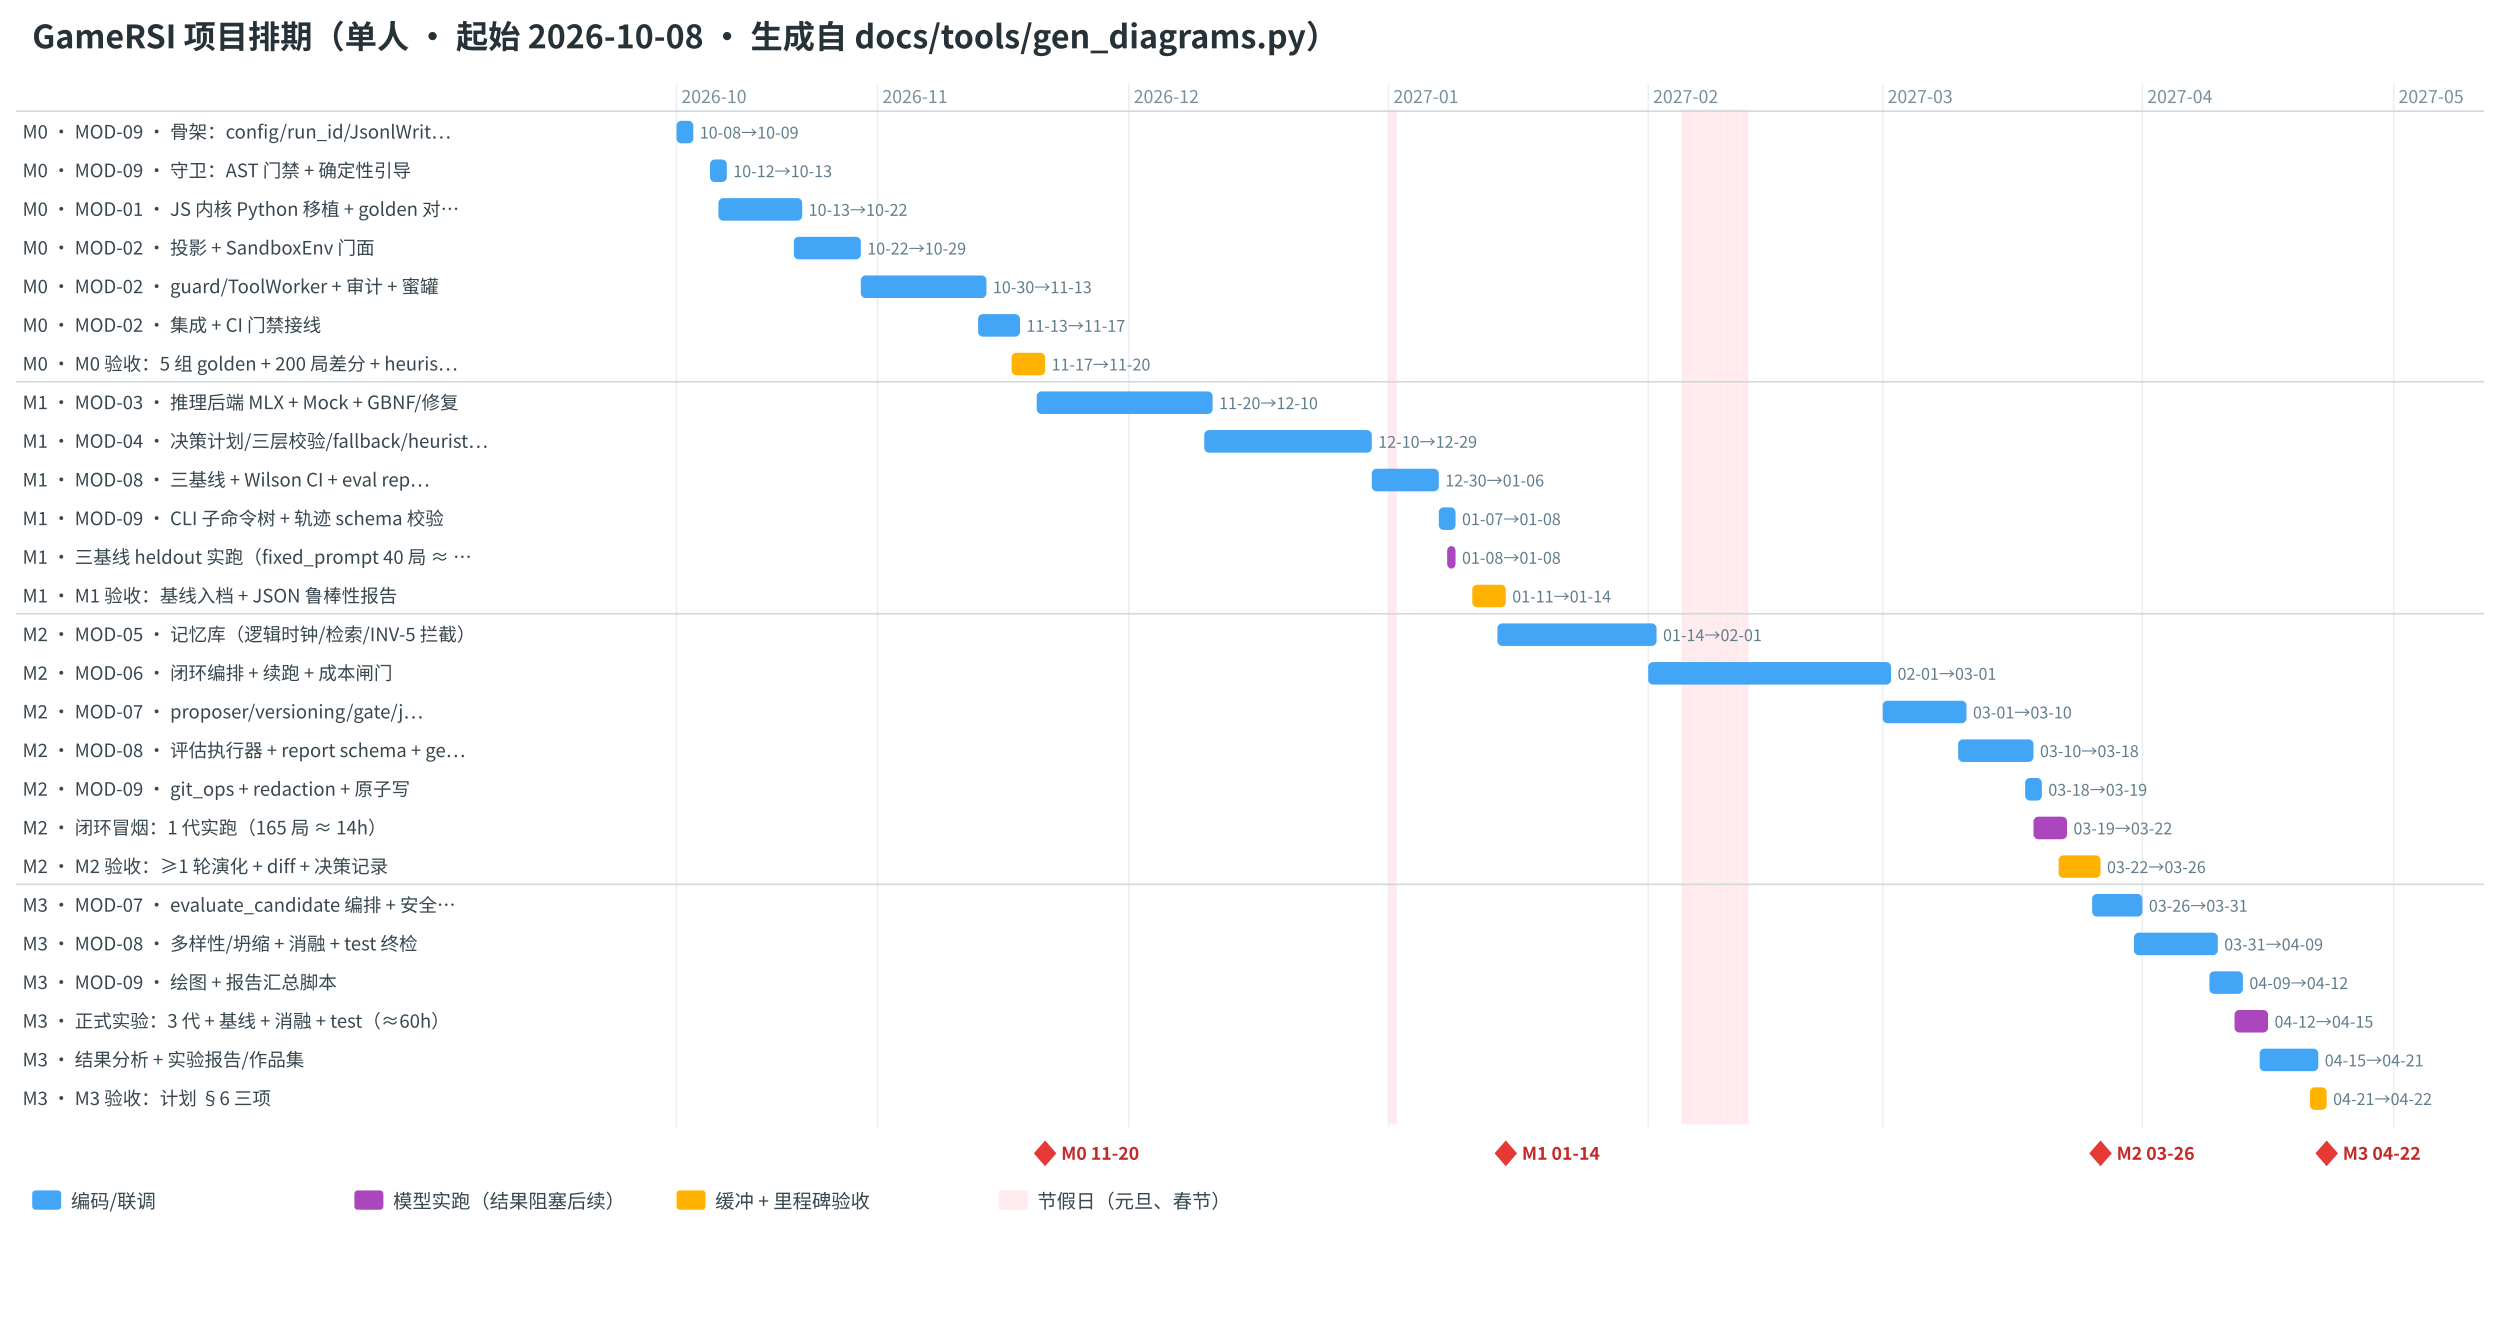
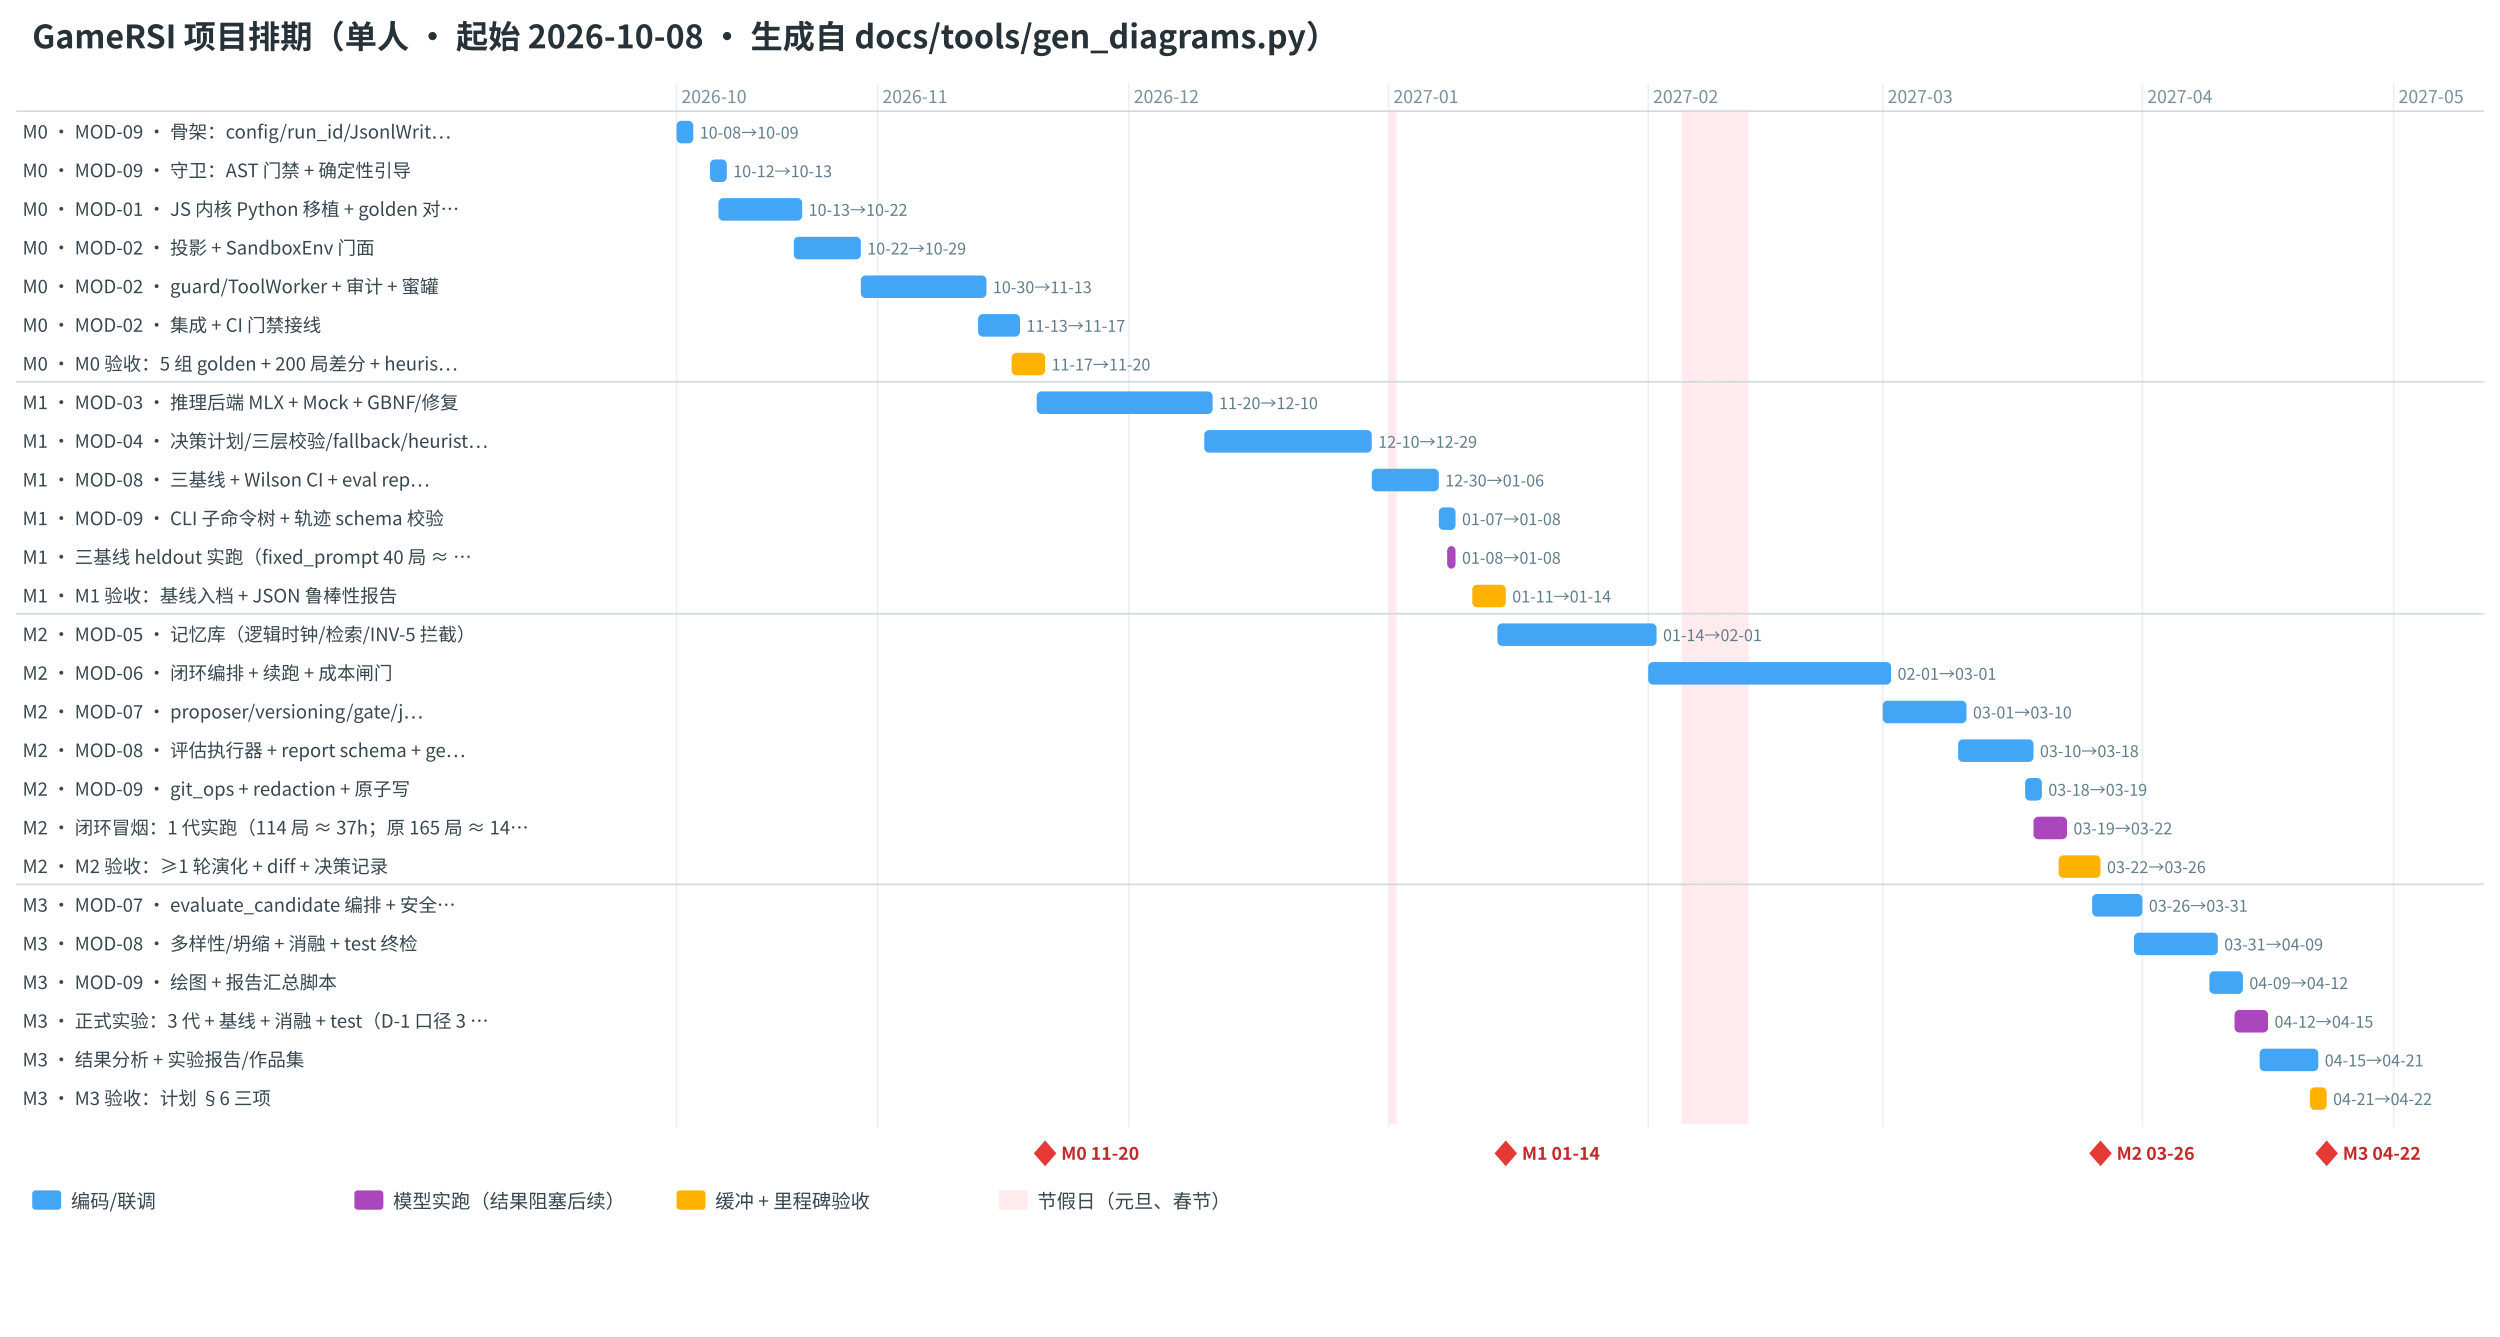
<svg xmlns="http://www.w3.org/2000/svg" width="1552" height="830" viewBox="0 0 1552 830" font-family="PingFang SC, Hiragino Sans GB, Noto Sans CJK SC, Microsoft YaHei, sans-serif">
  <rect width="1552" height="830" fill="#fff" />
  <text x="20" y="30" font-size="20" font-weight="700" fill="#263238">GameRSI 项目排期（单人 · 起始 2026-10-08 · 生成自 docs/tools/gen_diagrams.py）</text>
  <line x1="420.0" y1="52" x2="420.0" y2="700" stroke="#eceff1" />
  <text x="423.0" y="64" font-size="11" fill="#78909c">2026-10</text>
  <line x1="544.8" y1="52" x2="544.8" y2="700" stroke="#eceff1" />
  <text x="547.8" y="64" font-size="11" fill="#78909c">2026-11</text>
  <line x1="700.8" y1="52" x2="700.8" y2="700" stroke="#eceff1" />
  <text x="703.8" y="64" font-size="11" fill="#78909c">2026-12</text>
  <line x1="862.0" y1="52" x2="862.0" y2="700" stroke="#eceff1" />
  <text x="865.0" y="64" font-size="11" fill="#78909c">2027-01</text>
  <line x1="1023.2" y1="52" x2="1023.2" y2="700" stroke="#eceff1" />
  <text x="1026.2" y="64" font-size="11" fill="#78909c">2027-02</text>
  <line x1="1168.8" y1="52" x2="1168.8" y2="700" stroke="#eceff1" />
  <text x="1171.8" y="64" font-size="11" fill="#78909c">2027-03</text>
  <line x1="1330.0" y1="52" x2="1330.0" y2="700" stroke="#eceff1" />
  <text x="1333.0" y="64" font-size="11" fill="#78909c">2027-04</text>
  <line x1="1486.0" y1="52" x2="1486.0" y2="700" stroke="#eceff1" />
  <text x="1489.0" y="64" font-size="11" fill="#78909c">2027-05</text>
  <rect x="862.0" y="68" width="5.2" height="630" fill="#ffebee" />
  <rect x="1044.0" y="68" width="5.2" height="630" fill="#ffebee" />
  <rect x="1049.2" y="68" width="5.2" height="630" fill="#ffebee" />
  <rect x="1054.4" y="68" width="5.2" height="630" fill="#ffebee" />
  <rect x="1059.6" y="68" width="5.2" height="630" fill="#ffebee" />
  <rect x="1064.8" y="68" width="5.2" height="630" fill="#ffebee" />
  <rect x="1070.0" y="68" width="5.2" height="630" fill="#ffebee" />
  <rect x="1075.2" y="68" width="5.2" height="630" fill="#ffebee" />
  <rect x="1080.4" y="68" width="5.2" height="630" fill="#ffebee" />
  <line x1="10" y1="69" x2="1542" y2="69" stroke="#cfd8dc" />
  <text x="14" y="86" font-size="11.5" fill="#37474f">M0 · MOD-09 · 骨架：config/run_id/JsonlWrit…</text>
  <rect x="420.0" y="75" width="10.4" height="14" rx="3" fill="#42a5f5" />
  <text x="434.4" y="86" font-size="10" fill="#607d8b">10-08→10-09</text>
  <text x="14" y="110" font-size="11.5" fill="#37474f">M0 · MOD-09 · 守卫：AST 门禁 + 确定性引导</text>
  <rect x="440.8" y="99" width="10.4" height="14" rx="3" fill="#42a5f5" />
  <text x="455.2" y="110" font-size="10" fill="#607d8b">10-12→10-13</text>
  <text x="14" y="134" font-size="11.5" fill="#37474f">M0 · MOD-01 · JS 内核 Python 移植 + golden 对…</text>
  <rect x="446.0" y="123" width="52.0" height="14" rx="3" fill="#42a5f5" />
  <text x="502.0" y="134" font-size="10" fill="#607d8b">10-13→10-22</text>
  <text x="14" y="158" font-size="11.5" fill="#37474f">M0 · MOD-02 · 投影 + SandboxEnv 门面</text>
  <rect x="492.8" y="147" width="41.6" height="14" rx="3" fill="#42a5f5" />
  <text x="538.4" y="158" font-size="10" fill="#607d8b">10-22→10-29</text>
  <text x="14" y="182" font-size="11.5" fill="#37474f">M0 · MOD-02 · guard/ToolWorker + 审计 + 蜜罐</text>
  <rect x="534.4" y="171" width="78.0" height="14" rx="3" fill="#42a5f5" />
  <text x="616.4" y="182" font-size="10" fill="#607d8b">10-30→11-13</text>
  <text x="14" y="206" font-size="11.5" fill="#37474f">M0 · MOD-02 · 集成 + CI 门禁接线</text>
  <rect x="607.2" y="195" width="26.0" height="14" rx="3" fill="#42a5f5" />
  <text x="637.2" y="206" font-size="10" fill="#607d8b">11-13→11-17</text>
  <text x="14" y="230" font-size="11.5" fill="#37474f">M0 · M0 验收：5 组 golden + 200 局差分 + heuris…</text>
  <rect x="628.0" y="219" width="20.8" height="14" rx="3" fill="#ffb300" />
  <text x="652.8" y="230" font-size="10" fill="#607d8b">11-17→11-20</text>
  <line x1="10" y1="237" x2="1542" y2="237" stroke="#cfd8dc" />
  <text x="14" y="254" font-size="11.5" fill="#37474f">M1 · MOD-03 · 推理后端 MLX + Mock + GBNF/修复</text>
  <rect x="643.6" y="243" width="109.2" height="14" rx="3" fill="#42a5f5" />
  <text x="756.8" y="254" font-size="10" fill="#607d8b">11-20→12-10</text>
  <text x="14" y="278" font-size="11.5" fill="#37474f">M1 · MOD-04 · 决策计划/三层校验/fallback/heurist…</text>
  <rect x="747.6" y="267" width="104.0" height="14" rx="3" fill="#42a5f5" />
  <text x="855.6" y="278" font-size="10" fill="#607d8b">12-10→12-29</text>
  <text x="14" y="302" font-size="11.5" fill="#37474f">M1 · MOD-08 · 三基线 + Wilson CI + eval rep…</text>
  <rect x="851.6" y="291" width="41.6" height="14" rx="3" fill="#42a5f5" />
  <text x="897.2" y="302" font-size="10" fill="#607d8b">12-30→01-06</text>
  <text x="14" y="326" font-size="11.5" fill="#37474f">M1 · MOD-09 · CLI 子命令树 + 轨迹 schema 校验</text>
  <rect x="893.2" y="315" width="10.4" height="14" rx="3" fill="#42a5f5" />
  <text x="907.6" y="326" font-size="10" fill="#607d8b">01-07→01-08</text>
  <text x="14" y="350" font-size="11.5" fill="#37474f">M1 · 三基线 heldout 实跑（fixed_prompt 40 局 ≈ …</text>
  <rect x="898.4" y="339" width="5.2" height="14" rx="3" fill="#ab47bc" />
  <text x="907.6" y="350" font-size="10" fill="#607d8b">01-08→01-08</text>
  <text x="14" y="374" font-size="11.5" fill="#37474f">M1 · M1 验收：基线入档 + JSON 鲁棒性报告</text>
  <rect x="914.0" y="363" width="20.8" height="14" rx="3" fill="#ffb300" />
  <text x="938.8" y="374" font-size="10" fill="#607d8b">01-11→01-14</text>
  <line x1="10" y1="381" x2="1542" y2="381" stroke="#cfd8dc" />
  <text x="14" y="398" font-size="11.5" fill="#37474f">M2 · MOD-05 · 记忆库（逻辑时钟/检索/INV-5 拦截）</text>
  <rect x="929.6" y="387" width="98.8" height="14" rx="3" fill="#42a5f5" />
  <text x="1032.4" y="398" font-size="10" fill="#607d8b">01-14→02-01</text>
  <text x="14" y="422" font-size="11.5" fill="#37474f">M2 · MOD-06 · 闭环编排 + 续跑 + 成本闸门</text>
  <rect x="1023.2" y="411" width="150.8" height="14" rx="3" fill="#42a5f5" />
  <text x="1178.0" y="422" font-size="10" fill="#607d8b">02-01→03-01</text>
  <text x="14" y="446" font-size="11.5" fill="#37474f">M2 · MOD-07 · proposer/versioning/gate/j…</text>
  <rect x="1168.8" y="435" width="52.0" height="14" rx="3" fill="#42a5f5" />
  <text x="1224.8" y="446" font-size="10" fill="#607d8b">03-01→03-10</text>
  <text x="14" y="470" font-size="11.5" fill="#37474f">M2 · MOD-08 · 评估执行器 + report schema + ge…</text>
  <rect x="1215.6" y="459" width="46.8" height="14" rx="3" fill="#42a5f5" />
  <text x="1266.4" y="470" font-size="10" fill="#607d8b">03-10→03-18</text>
  <text x="14" y="494" font-size="11.5" fill="#37474f">M2 · MOD-09 · git_ops + redaction + 原子写</text>
  <rect x="1257.2" y="483" width="10.4" height="14" rx="3" fill="#42a5f5" />
  <text x="1271.6" y="494" font-size="10" fill="#607d8b">03-18→03-19</text>
-   <text x="14" y="518" font-size="11.5" fill="#37474f">M2 · 闭环冒烟：1 代实跑（165 局 ≈ 14h）</text>
+   <text x="14" y="518" font-size="11.5" fill="#37474f">M2 · 闭环冒烟：1 代实跑（114 局 ≈ 37h；原 165 局 ≈ 14…</text>
  <rect x="1262.4" y="507" width="20.8" height="14" rx="3" fill="#ab47bc" />
  <text x="1287.2" y="518" font-size="10" fill="#607d8b">03-19→03-22</text>
  <text x="14" y="542" font-size="11.5" fill="#37474f">M2 · M2 验收：≥1 轮演化 + diff + 决策记录</text>
  <rect x="1278.0" y="531" width="26.0" height="14" rx="3" fill="#ffb300" />
  <text x="1308.0" y="542" font-size="10" fill="#607d8b">03-22→03-26</text>
  <line x1="10" y1="549" x2="1542" y2="549" stroke="#cfd8dc" />
  <text x="14" y="566" font-size="11.5" fill="#37474f">M3 · MOD-07 · evaluate_candidate 编排 + 安全…</text>
  <rect x="1298.8" y="555" width="31.2" height="14" rx="3" fill="#42a5f5" />
  <text x="1334.0" y="566" font-size="10" fill="#607d8b">03-26→03-31</text>
  <text x="14" y="590" font-size="11.5" fill="#37474f">M3 · MOD-08 · 多样性/坍缩 + 消融 + test 终检</text>
  <rect x="1324.8" y="579" width="52.0" height="14" rx="3" fill="#42a5f5" />
  <text x="1380.8" y="590" font-size="10" fill="#607d8b">03-31→04-09</text>
  <text x="14" y="614" font-size="11.5" fill="#37474f">M3 · MOD-09 · 绘图 + 报告汇总脚本</text>
  <rect x="1371.6" y="603" width="20.8" height="14" rx="3" fill="#42a5f5" />
  <text x="1396.4" y="614" font-size="10" fill="#607d8b">04-09→04-12</text>
-   <text x="14" y="638" font-size="11.5" fill="#37474f">M3 · 正式实验：3 代 + 基线 + 消融 + test（≈60h）</text>
+   <text x="14" y="638" font-size="11.5" fill="#37474f">M3 · 正式实验：3 代 + 基线 + 消融 + test（D-1 口径 3 …</text>
  <rect x="1387.2" y="627" width="20.8" height="14" rx="3" fill="#ab47bc" />
  <text x="1412.0" y="638" font-size="10" fill="#607d8b">04-12→04-15</text>
  <text x="14" y="662" font-size="11.5" fill="#37474f">M3 · 结果分析 + 实验报告/作品集</text>
  <rect x="1402.8" y="651" width="36.4" height="14" rx="3" fill="#42a5f5" />
  <text x="1443.2" y="662" font-size="10" fill="#607d8b">04-15→04-21</text>
  <text x="14" y="686" font-size="11.5" fill="#37474f">M3 · M3 验收：计划 §6 三项</text>
  <rect x="1434.0" y="675" width="10.4" height="14" rx="3" fill="#ffb300" />
  <text x="1448.4" y="686" font-size="10" fill="#607d8b">04-21→04-22</text>
  <path d="M648.8,708 l7,8 l-7,8 l-7,-8 z" fill="#e53935" />
  <text x="658.8" y="720" font-size="11" fill="#c62828" font-weight="700">M0 11-20</text>
  <path d="M934.8,708 l7,8 l-7,8 l-7,-8 z" fill="#e53935" />
  <text x="944.8" y="720" font-size="11" fill="#c62828" font-weight="700">M1 01-14</text>
  <path d="M1304.0,708 l7,8 l-7,8 l-7,-8 z" fill="#e53935" />
  <text x="1314.0" y="720" font-size="11" fill="#c62828" font-weight="700">M2 03-26</text>
  <path d="M1444.4,708 l7,8 l-7,8 l-7,-8 z" fill="#e53935" />
  <text x="1454.4" y="720" font-size="11" fill="#c62828" font-weight="700">M3 04-22</text>
  <rect x="20" y="739" width="18" height="12" rx="2" fill="#42a5f5" />
  <text x="44" y="750" font-size="12" fill="#37474f">编码/联调</text>
  <rect x="220" y="739" width="18" height="12" rx="2" fill="#ab47bc" />
  <text x="244" y="750" font-size="12" fill="#37474f">模型实跑（结果阻塞后续）</text>
  <rect x="420" y="739" width="18" height="12" rx="2" fill="#ffb300" />
  <text x="444" y="750" font-size="12" fill="#37474f">缓冲 + 里程碑验收</text>
  <rect x="620" y="739" width="18" height="12" fill="#ffebee" />
  <text x="644" y="750" font-size="12" fill="#37474f">节假日（元旦、春节）</text>
</svg>
